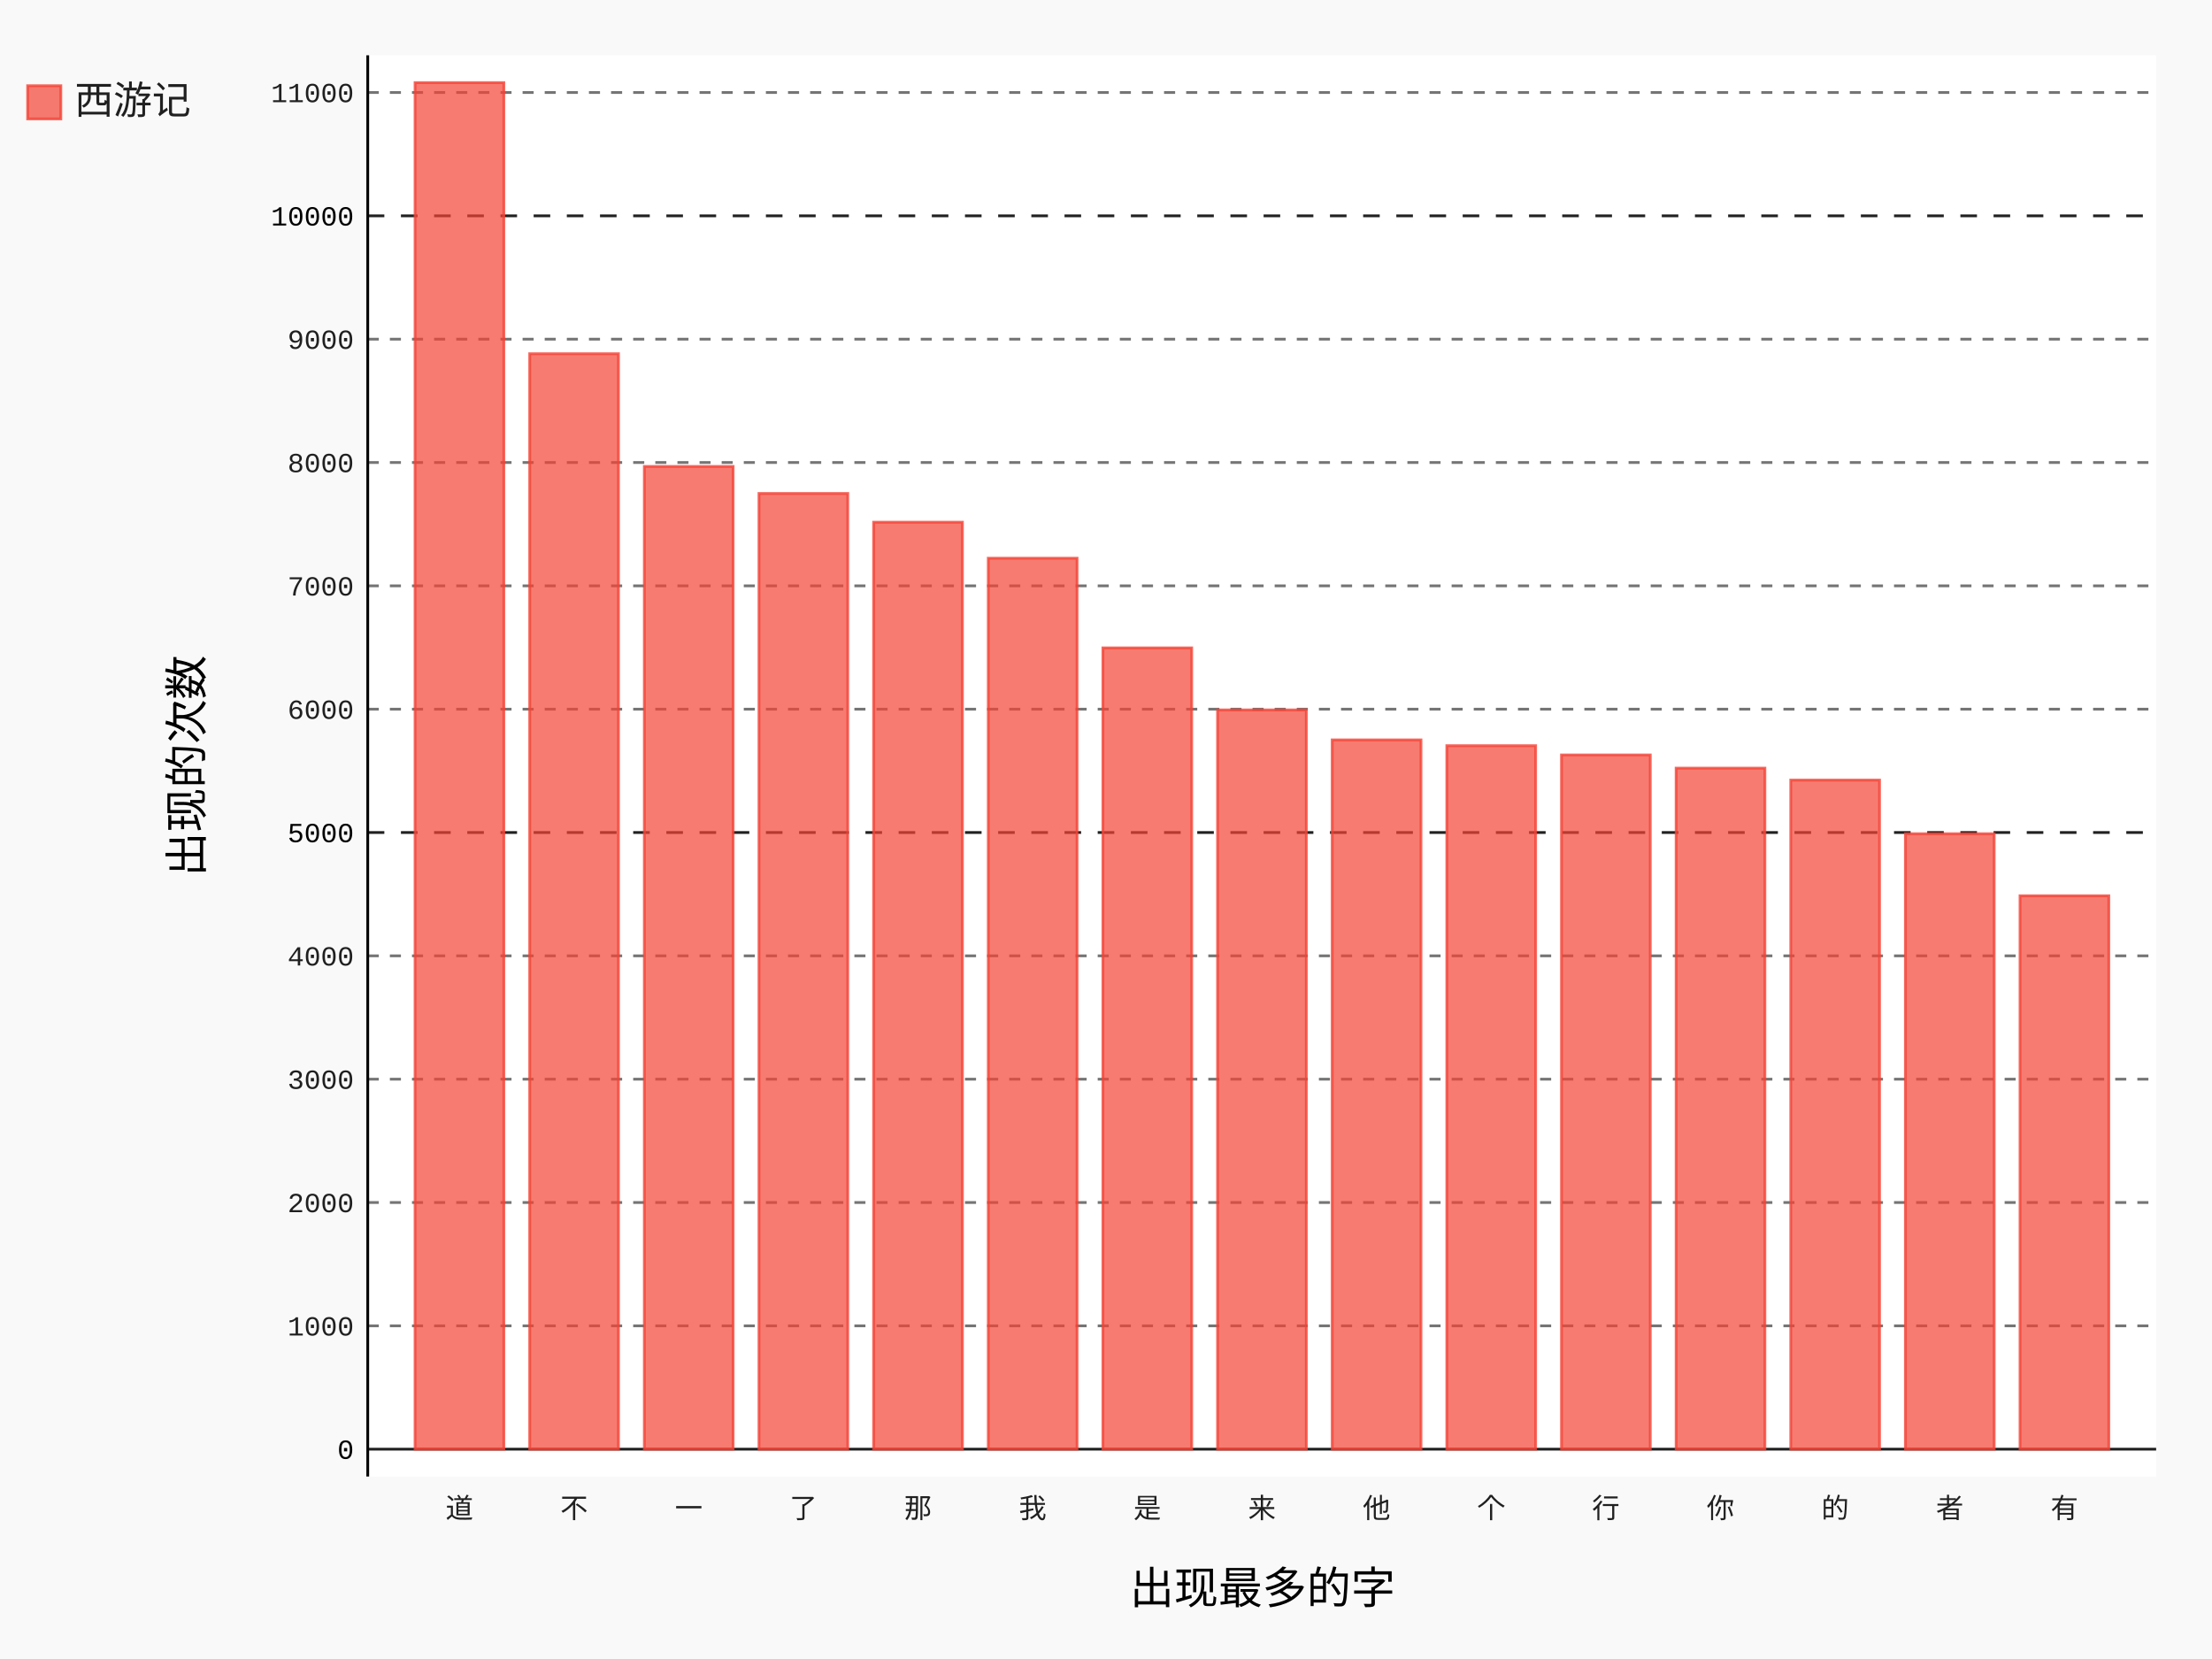
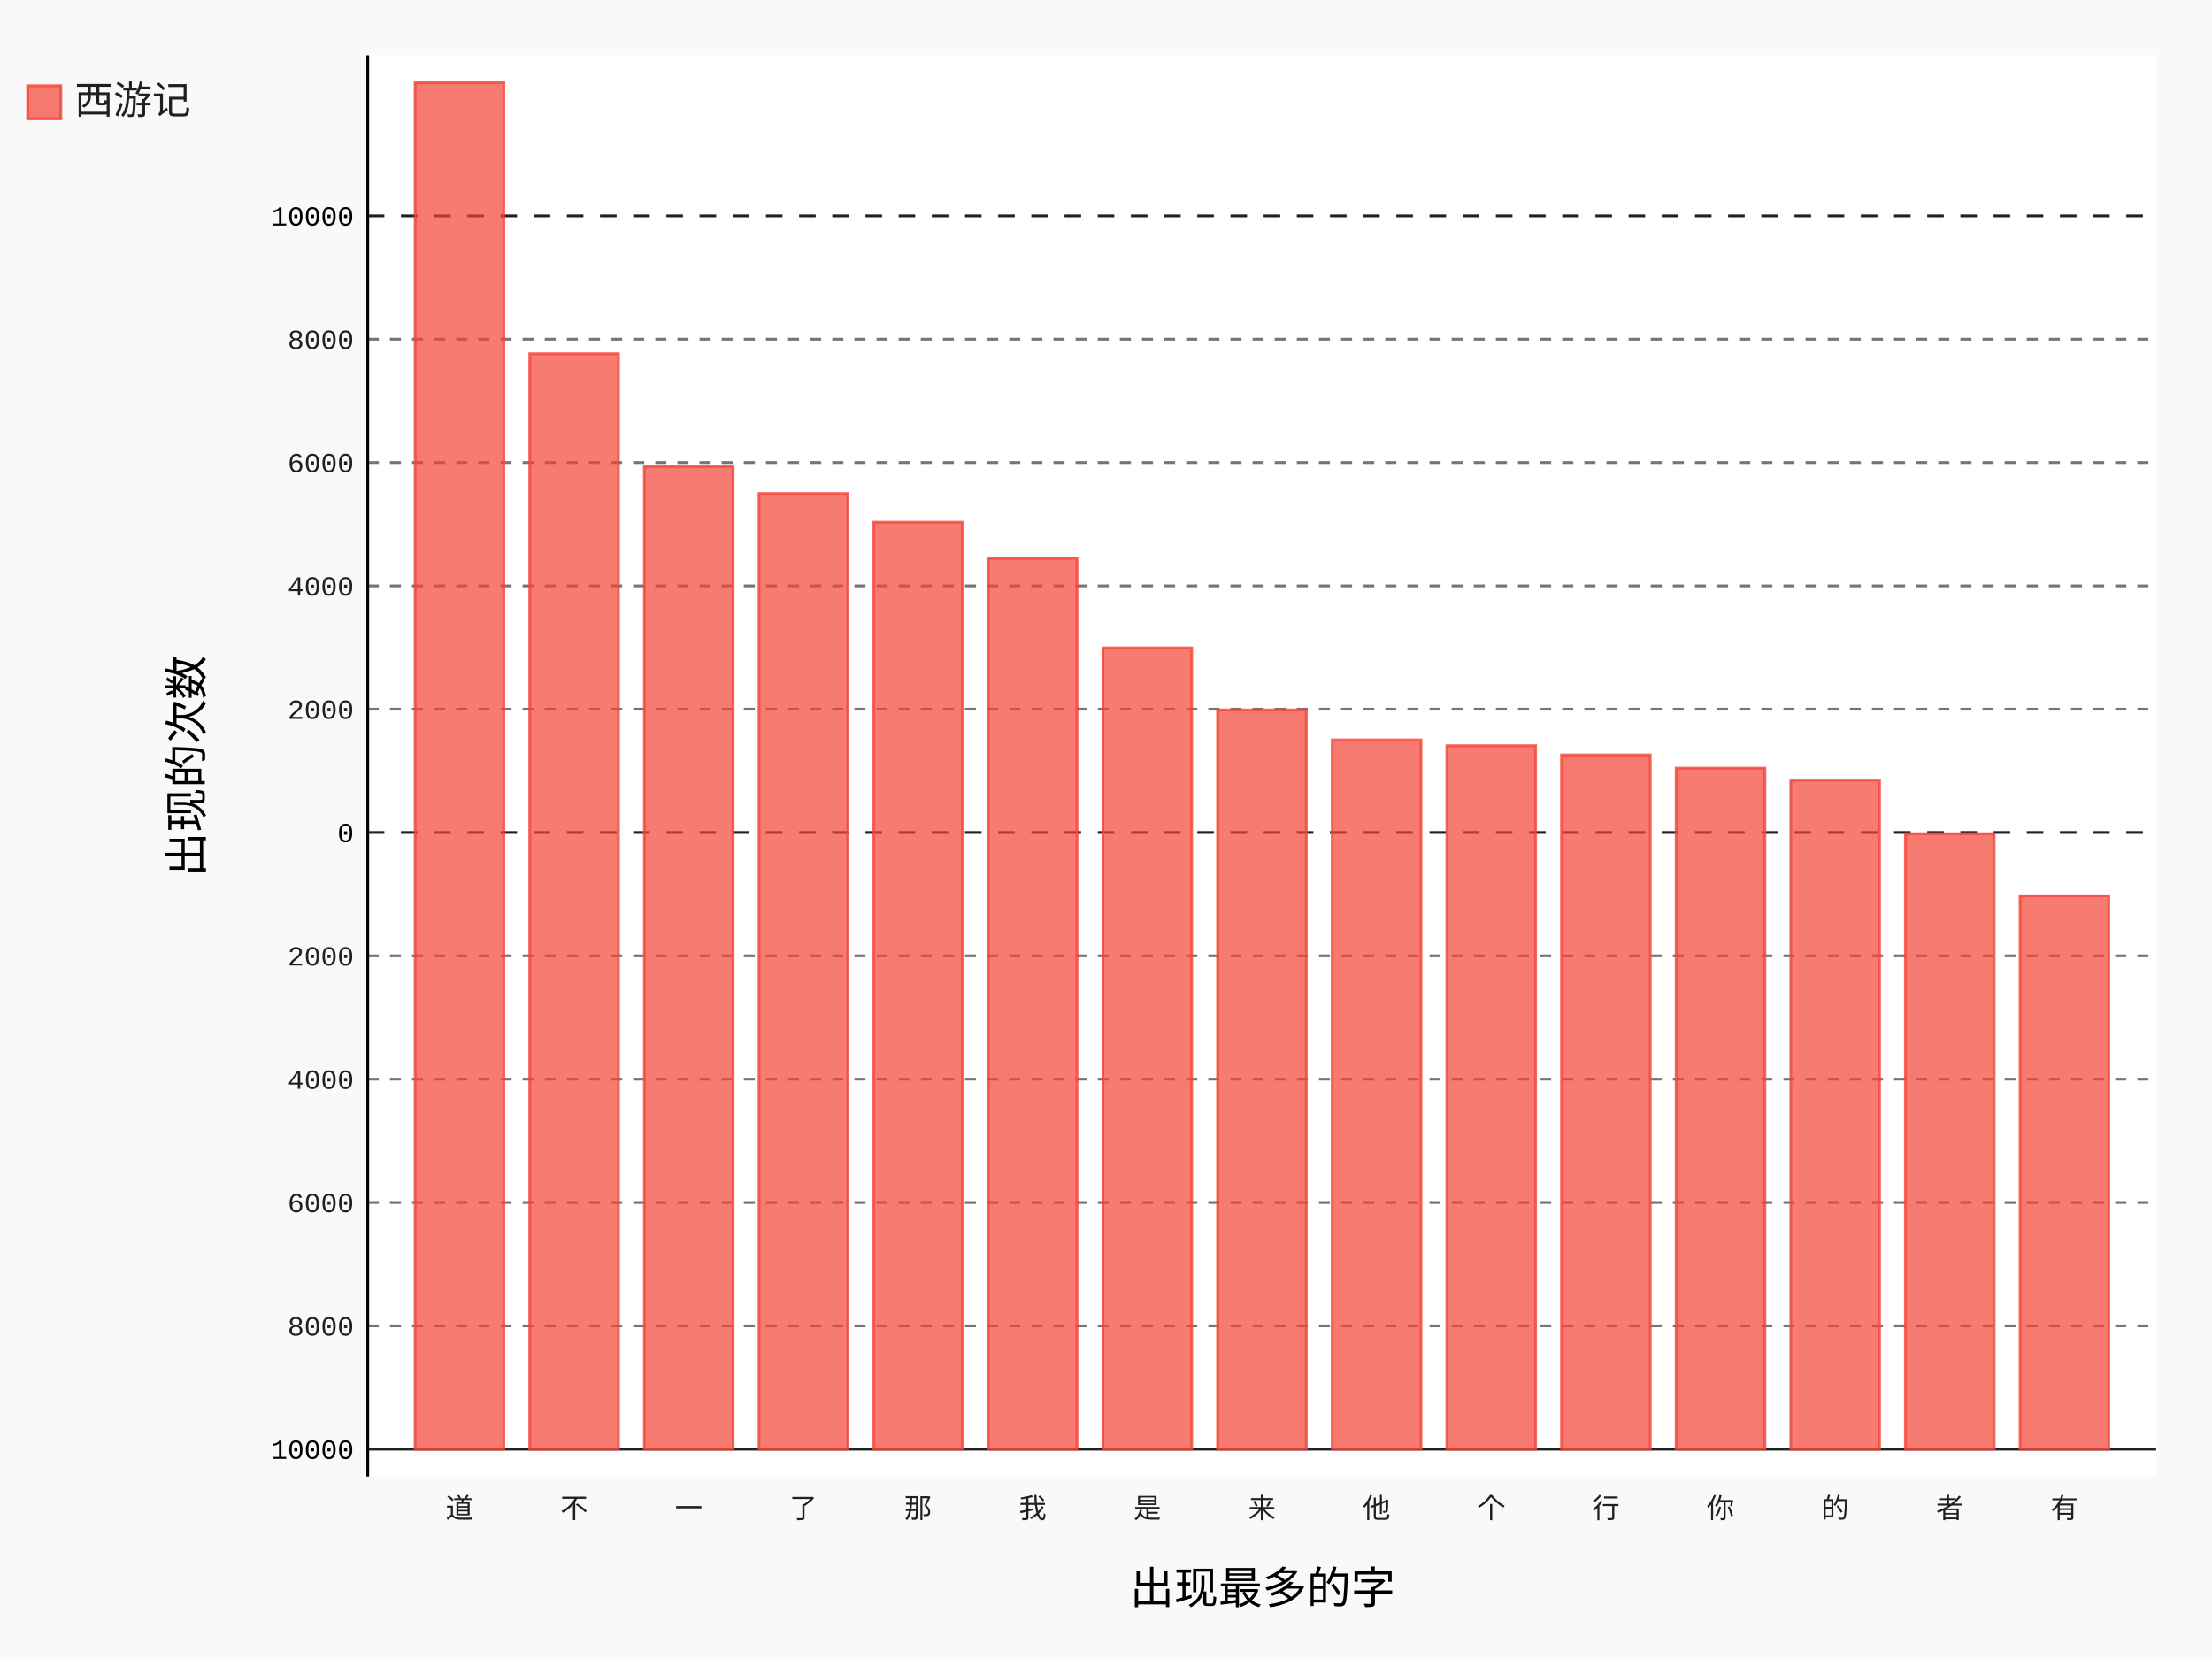
- <svg xmlns="http://www.w3.org/2000/svg" class="pygal-chart" id="chart-bed3fee8-7390-4423-b3cf-729ad2e4d759" viewBox="0 0 800 600">
+ <svg xmlns="http://www.w3.org/2000/svg" class="pygal-chart" id="chart-7e4aa370-6df7-411b-ab3e-04df3b34ec3e" viewBox="0 0 800 600">
  <defs>
-     <style type="text/css">#chart-bed3fee8-7390-4423-b3cf-729ad2e4d759{-webkit-user-select:none;-webkit-font-smoothing:antialiased;font-family:Consolas,"Liberation Mono",Menlo,Courier,monospace}#chart-bed3fee8-7390-4423-b3cf-729ad2e4d759 .title{font-family:Consolas,"Liberation Mono",Menlo,Courier,monospace;font-size:16px}#chart-bed3fee8-7390-4423-b3cf-729ad2e4d759 .legends .legend text{font-family:Consolas,"Liberation Mono",Menlo,Courier,monospace;font-size:14px}#chart-bed3fee8-7390-4423-b3cf-729ad2e4d759 .axis text{font-family:Consolas,"Liberation Mono",Menlo,Courier,monospace;font-size:10px}#chart-bed3fee8-7390-4423-b3cf-729ad2e4d759 .axis text.major{font-family:Consolas,"Liberation Mono",Menlo,Courier,monospace;font-size:10px}#chart-bed3fee8-7390-4423-b3cf-729ad2e4d759 .text-overlay text.value{font-family:Consolas,"Liberation Mono",Menlo,Courier,monospace;font-size:16px}#chart-bed3fee8-7390-4423-b3cf-729ad2e4d759 .text-overlay text.label{font-family:Consolas,"Liberation Mono",Menlo,Courier,monospace;font-size:10px}#chart-bed3fee8-7390-4423-b3cf-729ad2e4d759 .tooltip{font-family:Consolas,"Liberation Mono",Menlo,Courier,monospace;font-size:14px}#chart-bed3fee8-7390-4423-b3cf-729ad2e4d759 text.no_data{font-family:Consolas,"Liberation Mono",Menlo,Courier,monospace;font-size:64px}
- #chart-bed3fee8-7390-4423-b3cf-729ad2e4d759{background-color:rgba(249,249,249,1)}#chart-bed3fee8-7390-4423-b3cf-729ad2e4d759 path,#chart-bed3fee8-7390-4423-b3cf-729ad2e4d759 line,#chart-bed3fee8-7390-4423-b3cf-729ad2e4d759 rect,#chart-bed3fee8-7390-4423-b3cf-729ad2e4d759 circle{-webkit-transition:150ms;-moz-transition:150ms;transition:150ms}#chart-bed3fee8-7390-4423-b3cf-729ad2e4d759 .graph &gt; .background{fill:rgba(249,249,249,1)}#chart-bed3fee8-7390-4423-b3cf-729ad2e4d759 .plot &gt; .background{fill:rgba(255,255,255,1)}#chart-bed3fee8-7390-4423-b3cf-729ad2e4d759 .graph{fill:rgba(0,0,0,.87)}#chart-bed3fee8-7390-4423-b3cf-729ad2e4d759 text.no_data{fill:rgba(0,0,0,1)}#chart-bed3fee8-7390-4423-b3cf-729ad2e4d759 .title{fill:rgba(0,0,0,1)}#chart-bed3fee8-7390-4423-b3cf-729ad2e4d759 .legends .legend text{fill:rgba(0,0,0,.87)}#chart-bed3fee8-7390-4423-b3cf-729ad2e4d759 .legends .legend:hover text{fill:rgba(0,0,0,1)}#chart-bed3fee8-7390-4423-b3cf-729ad2e4d759 .axis .line{stroke:rgba(0,0,0,1)}#chart-bed3fee8-7390-4423-b3cf-729ad2e4d759 .axis .guide.line{stroke:rgba(0,0,0,.54)}#chart-bed3fee8-7390-4423-b3cf-729ad2e4d759 .axis .major.line{stroke:rgba(0,0,0,.87)}#chart-bed3fee8-7390-4423-b3cf-729ad2e4d759 .axis text.major{fill:rgba(0,0,0,1)}#chart-bed3fee8-7390-4423-b3cf-729ad2e4d759 .axis.y .guides:hover .guide.line,#chart-bed3fee8-7390-4423-b3cf-729ad2e4d759 .line-graph .axis.x .guides:hover .guide.line,#chart-bed3fee8-7390-4423-b3cf-729ad2e4d759 .stackedline-graph .axis.x .guides:hover .guide.line,#chart-bed3fee8-7390-4423-b3cf-729ad2e4d759 .xy-graph .axis.x .guides:hover .guide.line{stroke:rgba(0,0,0,1)}#chart-bed3fee8-7390-4423-b3cf-729ad2e4d759 .axis .guides:hover text{fill:rgba(0,0,0,1)}#chart-bed3fee8-7390-4423-b3cf-729ad2e4d759 .reactive{fill-opacity:.7;stroke-opacity:.8}#chart-bed3fee8-7390-4423-b3cf-729ad2e4d759 .ci{stroke:rgba(0,0,0,.87)}#chart-bed3fee8-7390-4423-b3cf-729ad2e4d759 .reactive.active,#chart-bed3fee8-7390-4423-b3cf-729ad2e4d759 .active .reactive{fill-opacity:.8;stroke-opacity:.9;stroke-width:4}#chart-bed3fee8-7390-4423-b3cf-729ad2e4d759 .ci .reactive.active{stroke-width:1.5}#chart-bed3fee8-7390-4423-b3cf-729ad2e4d759 .series text{fill:rgba(0,0,0,1)}#chart-bed3fee8-7390-4423-b3cf-729ad2e4d759 .tooltip rect{fill:rgba(255,255,255,1);stroke:rgba(0,0,0,1);-webkit-transition:opacity 150ms;-moz-transition:opacity 150ms;transition:opacity 150ms}#chart-bed3fee8-7390-4423-b3cf-729ad2e4d759 .tooltip .label{fill:rgba(0,0,0,.87)}#chart-bed3fee8-7390-4423-b3cf-729ad2e4d759 .tooltip .label{fill:rgba(0,0,0,.87)}#chart-bed3fee8-7390-4423-b3cf-729ad2e4d759 .tooltip .legend{font-size:.8em;fill:rgba(0,0,0,.54)}#chart-bed3fee8-7390-4423-b3cf-729ad2e4d759 .tooltip .x_label{font-size:.6em;fill:rgba(0,0,0,1)}#chart-bed3fee8-7390-4423-b3cf-729ad2e4d759 .tooltip .xlink{font-size:.5em;text-decoration:underline}#chart-bed3fee8-7390-4423-b3cf-729ad2e4d759 .tooltip .value{font-size:1.5em}#chart-bed3fee8-7390-4423-b3cf-729ad2e4d759 .bound{font-size:.5em}#chart-bed3fee8-7390-4423-b3cf-729ad2e4d759 .max-value{font-size:.75em;fill:rgba(0,0,0,.54)}#chart-bed3fee8-7390-4423-b3cf-729ad2e4d759 .map-element{fill:rgba(255,255,255,1);stroke:rgba(0,0,0,.54) !important}#chart-bed3fee8-7390-4423-b3cf-729ad2e4d759 .map-element .reactive{fill-opacity:inherit;stroke-opacity:inherit}#chart-bed3fee8-7390-4423-b3cf-729ad2e4d759 .color-0,#chart-bed3fee8-7390-4423-b3cf-729ad2e4d759 .color-0 a:visited{stroke:#F44336;fill:#F44336}#chart-bed3fee8-7390-4423-b3cf-729ad2e4d759 .text-overlay .color-0 text{fill:black}
- #chart-bed3fee8-7390-4423-b3cf-729ad2e4d759 text.no_data{text-anchor:middle}#chart-bed3fee8-7390-4423-b3cf-729ad2e4d759 .guide.line{fill:none}#chart-bed3fee8-7390-4423-b3cf-729ad2e4d759 .centered{text-anchor:middle}#chart-bed3fee8-7390-4423-b3cf-729ad2e4d759 .title{text-anchor:middle}#chart-bed3fee8-7390-4423-b3cf-729ad2e4d759 .legends .legend text{fill-opacity:1}#chart-bed3fee8-7390-4423-b3cf-729ad2e4d759 .axis.x text{text-anchor:middle}#chart-bed3fee8-7390-4423-b3cf-729ad2e4d759 .axis.x:not(.web) text[transform]{text-anchor:start}#chart-bed3fee8-7390-4423-b3cf-729ad2e4d759 .axis.x:not(.web) text[transform].backwards{text-anchor:end}#chart-bed3fee8-7390-4423-b3cf-729ad2e4d759 .axis.y text{text-anchor:end}#chart-bed3fee8-7390-4423-b3cf-729ad2e4d759 .axis.y text[transform].backwards{text-anchor:start}#chart-bed3fee8-7390-4423-b3cf-729ad2e4d759 .axis.y2 text{text-anchor:start}#chart-bed3fee8-7390-4423-b3cf-729ad2e4d759 .axis.y2 text[transform].backwards{text-anchor:end}#chart-bed3fee8-7390-4423-b3cf-729ad2e4d759 .axis .guide.line{stroke-dasharray:4,4}#chart-bed3fee8-7390-4423-b3cf-729ad2e4d759 .axis .major.guide.line{stroke-dasharray:6,6}#chart-bed3fee8-7390-4423-b3cf-729ad2e4d759 .horizontal .axis.y .guide.line,#chart-bed3fee8-7390-4423-b3cf-729ad2e4d759 .horizontal .axis.y2 .guide.line,#chart-bed3fee8-7390-4423-b3cf-729ad2e4d759 .vertical .axis.x .guide.line{opacity:0}#chart-bed3fee8-7390-4423-b3cf-729ad2e4d759 .horizontal .axis.always_show .guide.line,#chart-bed3fee8-7390-4423-b3cf-729ad2e4d759 .vertical .axis.always_show .guide.line{opacity:1 !important}#chart-bed3fee8-7390-4423-b3cf-729ad2e4d759 .axis.y .guides:hover .guide.line,#chart-bed3fee8-7390-4423-b3cf-729ad2e4d759 .axis.y2 .guides:hover .guide.line,#chart-bed3fee8-7390-4423-b3cf-729ad2e4d759 .axis.x .guides:hover .guide.line{opacity:1}#chart-bed3fee8-7390-4423-b3cf-729ad2e4d759 .axis .guides:hover text{opacity:1}#chart-bed3fee8-7390-4423-b3cf-729ad2e4d759 .nofill{fill:none}#chart-bed3fee8-7390-4423-b3cf-729ad2e4d759 .subtle-fill{fill-opacity:.2}#chart-bed3fee8-7390-4423-b3cf-729ad2e4d759 .dot{stroke-width:1px;fill-opacity:1}#chart-bed3fee8-7390-4423-b3cf-729ad2e4d759 .dot.active{stroke-width:5px}#chart-bed3fee8-7390-4423-b3cf-729ad2e4d759 .dot.negative{fill:transparent}#chart-bed3fee8-7390-4423-b3cf-729ad2e4d759 text,#chart-bed3fee8-7390-4423-b3cf-729ad2e4d759 tspan{stroke:none !important}#chart-bed3fee8-7390-4423-b3cf-729ad2e4d759 .series text.active{opacity:1}#chart-bed3fee8-7390-4423-b3cf-729ad2e4d759 .tooltip rect{fill-opacity:.95;stroke-width:.5}#chart-bed3fee8-7390-4423-b3cf-729ad2e4d759 .tooltip text{fill-opacity:1}#chart-bed3fee8-7390-4423-b3cf-729ad2e4d759 .showable{visibility:hidden}#chart-bed3fee8-7390-4423-b3cf-729ad2e4d759 .showable.shown{visibility:visible}#chart-bed3fee8-7390-4423-b3cf-729ad2e4d759 .gauge-background{fill:rgba(229,229,229,1);stroke:none}#chart-bed3fee8-7390-4423-b3cf-729ad2e4d759 .bg-lines{stroke:rgba(249,249,249,1);stroke-width:2px}</style>
+     <style type="text/css">#chart-7e4aa370-6df7-411b-ab3e-04df3b34ec3e{-webkit-user-select:none;-webkit-font-smoothing:antialiased;font-family:Consolas,"Liberation Mono",Menlo,Courier,monospace}#chart-7e4aa370-6df7-411b-ab3e-04df3b34ec3e .title{font-family:Consolas,"Liberation Mono",Menlo,Courier,monospace;font-size:16px}#chart-7e4aa370-6df7-411b-ab3e-04df3b34ec3e .legends .legend text{font-family:Consolas,"Liberation Mono",Menlo,Courier,monospace;font-size:14px}#chart-7e4aa370-6df7-411b-ab3e-04df3b34ec3e .axis text{font-family:Consolas,"Liberation Mono",Menlo,Courier,monospace;font-size:10px}#chart-7e4aa370-6df7-411b-ab3e-04df3b34ec3e .axis text.major{font-family:Consolas,"Liberation Mono",Menlo,Courier,monospace;font-size:10px}#chart-7e4aa370-6df7-411b-ab3e-04df3b34ec3e .text-overlay text.value{font-family:Consolas,"Liberation Mono",Menlo,Courier,monospace;font-size:16px}#chart-7e4aa370-6df7-411b-ab3e-04df3b34ec3e .text-overlay text.label{font-family:Consolas,"Liberation Mono",Menlo,Courier,monospace;font-size:10px}#chart-7e4aa370-6df7-411b-ab3e-04df3b34ec3e .tooltip{font-family:Consolas,"Liberation Mono",Menlo,Courier,monospace;font-size:14px}#chart-7e4aa370-6df7-411b-ab3e-04df3b34ec3e text.no_data{font-family:Consolas,"Liberation Mono",Menlo,Courier,monospace;font-size:64px}
+ #chart-7e4aa370-6df7-411b-ab3e-04df3b34ec3e{background-color:rgba(249,249,249,1)}#chart-7e4aa370-6df7-411b-ab3e-04df3b34ec3e path,#chart-7e4aa370-6df7-411b-ab3e-04df3b34ec3e line,#chart-7e4aa370-6df7-411b-ab3e-04df3b34ec3e rect,#chart-7e4aa370-6df7-411b-ab3e-04df3b34ec3e circle{-webkit-transition:150ms;-moz-transition:150ms;transition:150ms}#chart-7e4aa370-6df7-411b-ab3e-04df3b34ec3e .graph &gt; .background{fill:rgba(249,249,249,1)}#chart-7e4aa370-6df7-411b-ab3e-04df3b34ec3e .plot &gt; .background{fill:rgba(255,255,255,1)}#chart-7e4aa370-6df7-411b-ab3e-04df3b34ec3e .graph{fill:rgba(0,0,0,.87)}#chart-7e4aa370-6df7-411b-ab3e-04df3b34ec3e text.no_data{fill:rgba(0,0,0,1)}#chart-7e4aa370-6df7-411b-ab3e-04df3b34ec3e .title{fill:rgba(0,0,0,1)}#chart-7e4aa370-6df7-411b-ab3e-04df3b34ec3e .legends .legend text{fill:rgba(0,0,0,.87)}#chart-7e4aa370-6df7-411b-ab3e-04df3b34ec3e .legends .legend:hover text{fill:rgba(0,0,0,1)}#chart-7e4aa370-6df7-411b-ab3e-04df3b34ec3e .axis .line{stroke:rgba(0,0,0,1)}#chart-7e4aa370-6df7-411b-ab3e-04df3b34ec3e .axis .guide.line{stroke:rgba(0,0,0,.54)}#chart-7e4aa370-6df7-411b-ab3e-04df3b34ec3e .axis .major.line{stroke:rgba(0,0,0,.87)}#chart-7e4aa370-6df7-411b-ab3e-04df3b34ec3e .axis text.major{fill:rgba(0,0,0,1)}#chart-7e4aa370-6df7-411b-ab3e-04df3b34ec3e .axis.y .guides:hover .guide.line,#chart-7e4aa370-6df7-411b-ab3e-04df3b34ec3e .line-graph .axis.x .guides:hover .guide.line,#chart-7e4aa370-6df7-411b-ab3e-04df3b34ec3e .stackedline-graph .axis.x .guides:hover .guide.line,#chart-7e4aa370-6df7-411b-ab3e-04df3b34ec3e .xy-graph .axis.x .guides:hover .guide.line{stroke:rgba(0,0,0,1)}#chart-7e4aa370-6df7-411b-ab3e-04df3b34ec3e .axis .guides:hover text{fill:rgba(0,0,0,1)}#chart-7e4aa370-6df7-411b-ab3e-04df3b34ec3e .reactive{fill-opacity:.7;stroke-opacity:.8}#chart-7e4aa370-6df7-411b-ab3e-04df3b34ec3e .ci{stroke:rgba(0,0,0,.87)}#chart-7e4aa370-6df7-411b-ab3e-04df3b34ec3e .reactive.active,#chart-7e4aa370-6df7-411b-ab3e-04df3b34ec3e .active .reactive{fill-opacity:.8;stroke-opacity:.9;stroke-width:4}#chart-7e4aa370-6df7-411b-ab3e-04df3b34ec3e .ci .reactive.active{stroke-width:1.5}#chart-7e4aa370-6df7-411b-ab3e-04df3b34ec3e .series text{fill:rgba(0,0,0,1)}#chart-7e4aa370-6df7-411b-ab3e-04df3b34ec3e .tooltip rect{fill:rgba(255,255,255,1);stroke:rgba(0,0,0,1);-webkit-transition:opacity 150ms;-moz-transition:opacity 150ms;transition:opacity 150ms}#chart-7e4aa370-6df7-411b-ab3e-04df3b34ec3e .tooltip .label{fill:rgba(0,0,0,.87)}#chart-7e4aa370-6df7-411b-ab3e-04df3b34ec3e .tooltip .label{fill:rgba(0,0,0,.87)}#chart-7e4aa370-6df7-411b-ab3e-04df3b34ec3e .tooltip .legend{font-size:.8em;fill:rgba(0,0,0,.54)}#chart-7e4aa370-6df7-411b-ab3e-04df3b34ec3e .tooltip .x_label{font-size:.6em;fill:rgba(0,0,0,1)}#chart-7e4aa370-6df7-411b-ab3e-04df3b34ec3e .tooltip .xlink{font-size:.5em;text-decoration:underline}#chart-7e4aa370-6df7-411b-ab3e-04df3b34ec3e .tooltip .value{font-size:1.5em}#chart-7e4aa370-6df7-411b-ab3e-04df3b34ec3e .bound{font-size:.5em}#chart-7e4aa370-6df7-411b-ab3e-04df3b34ec3e .max-value{font-size:.75em;fill:rgba(0,0,0,.54)}#chart-7e4aa370-6df7-411b-ab3e-04df3b34ec3e .map-element{fill:rgba(255,255,255,1);stroke:rgba(0,0,0,.54) !important}#chart-7e4aa370-6df7-411b-ab3e-04df3b34ec3e .map-element .reactive{fill-opacity:inherit;stroke-opacity:inherit}#chart-7e4aa370-6df7-411b-ab3e-04df3b34ec3e .color-0,#chart-7e4aa370-6df7-411b-ab3e-04df3b34ec3e .color-0 a:visited{stroke:#F44336;fill:#F44336}#chart-7e4aa370-6df7-411b-ab3e-04df3b34ec3e .text-overlay .color-0 text{fill:black}
+ #chart-7e4aa370-6df7-411b-ab3e-04df3b34ec3e text.no_data{text-anchor:middle}#chart-7e4aa370-6df7-411b-ab3e-04df3b34ec3e .guide.line{fill:none}#chart-7e4aa370-6df7-411b-ab3e-04df3b34ec3e .centered{text-anchor:middle}#chart-7e4aa370-6df7-411b-ab3e-04df3b34ec3e .title{text-anchor:middle}#chart-7e4aa370-6df7-411b-ab3e-04df3b34ec3e .legends .legend text{fill-opacity:1}#chart-7e4aa370-6df7-411b-ab3e-04df3b34ec3e .axis.x text{text-anchor:middle}#chart-7e4aa370-6df7-411b-ab3e-04df3b34ec3e .axis.x:not(.web) text[transform]{text-anchor:start}#chart-7e4aa370-6df7-411b-ab3e-04df3b34ec3e .axis.x:not(.web) text[transform].backwards{text-anchor:end}#chart-7e4aa370-6df7-411b-ab3e-04df3b34ec3e .axis.y text{text-anchor:end}#chart-7e4aa370-6df7-411b-ab3e-04df3b34ec3e .axis.y text[transform].backwards{text-anchor:start}#chart-7e4aa370-6df7-411b-ab3e-04df3b34ec3e .axis.y2 text{text-anchor:start}#chart-7e4aa370-6df7-411b-ab3e-04df3b34ec3e .axis.y2 text[transform].backwards{text-anchor:end}#chart-7e4aa370-6df7-411b-ab3e-04df3b34ec3e .axis .guide.line{stroke-dasharray:4,4}#chart-7e4aa370-6df7-411b-ab3e-04df3b34ec3e .axis .major.guide.line{stroke-dasharray:6,6}#chart-7e4aa370-6df7-411b-ab3e-04df3b34ec3e .horizontal .axis.y .guide.line,#chart-7e4aa370-6df7-411b-ab3e-04df3b34ec3e .horizontal .axis.y2 .guide.line,#chart-7e4aa370-6df7-411b-ab3e-04df3b34ec3e .vertical .axis.x .guide.line{opacity:0}#chart-7e4aa370-6df7-411b-ab3e-04df3b34ec3e .horizontal .axis.always_show .guide.line,#chart-7e4aa370-6df7-411b-ab3e-04df3b34ec3e .vertical .axis.always_show .guide.line{opacity:1 !important}#chart-7e4aa370-6df7-411b-ab3e-04df3b34ec3e .axis.y .guides:hover .guide.line,#chart-7e4aa370-6df7-411b-ab3e-04df3b34ec3e .axis.y2 .guides:hover .guide.line,#chart-7e4aa370-6df7-411b-ab3e-04df3b34ec3e .axis.x .guides:hover .guide.line{opacity:1}#chart-7e4aa370-6df7-411b-ab3e-04df3b34ec3e .axis .guides:hover text{opacity:1}#chart-7e4aa370-6df7-411b-ab3e-04df3b34ec3e .nofill{fill:none}#chart-7e4aa370-6df7-411b-ab3e-04df3b34ec3e .subtle-fill{fill-opacity:.2}#chart-7e4aa370-6df7-411b-ab3e-04df3b34ec3e .dot{stroke-width:1px;fill-opacity:1}#chart-7e4aa370-6df7-411b-ab3e-04df3b34ec3e .dot.active{stroke-width:5px}#chart-7e4aa370-6df7-411b-ab3e-04df3b34ec3e .dot.negative{fill:transparent}#chart-7e4aa370-6df7-411b-ab3e-04df3b34ec3e text,#chart-7e4aa370-6df7-411b-ab3e-04df3b34ec3e tspan{stroke:none !important}#chart-7e4aa370-6df7-411b-ab3e-04df3b34ec3e .series text.active{opacity:1}#chart-7e4aa370-6df7-411b-ab3e-04df3b34ec3e .tooltip rect{fill-opacity:.95;stroke-width:.5}#chart-7e4aa370-6df7-411b-ab3e-04df3b34ec3e .tooltip text{fill-opacity:1}#chart-7e4aa370-6df7-411b-ab3e-04df3b34ec3e .showable{visibility:hidden}#chart-7e4aa370-6df7-411b-ab3e-04df3b34ec3e .showable.shown{visibility:visible}#chart-7e4aa370-6df7-411b-ab3e-04df3b34ec3e .gauge-background{fill:rgba(229,229,229,1);stroke:none}#chart-7e4aa370-6df7-411b-ab3e-04df3b34ec3e .bg-lines{stroke:rgba(249,249,249,1);stroke-width:2px}</style>
  </defs>
  <g class="graph bar-graph vertical">
    <rect class="background" height="600" width="800" x="0" y="0" />
    <g class="plot" transform="translate(133, 20)">
      <rect class="background" height="514" width="646.8" x="0" y="0" />
      <g class="axis y always_show">
        <g class="guides">
-           <path class="axis major line" d="M0 504.115 h646.8" />
-           <text class="major" x="-5" y="507.615">0</text>
+           <path class="major line" d="M0 504.115 h646.8" />
+           <text class="major" x="-5" y="507.615">10000</text>
        </g>
        <g class="guides">
          <path class="guide line" d="M0 459.51 h646.8" />
-           <text class="" x="-5" y="463.01">1000</text>
+           <text class="" x="-5" y="463.01">8000</text>
        </g>
        <g class="guides">
          <path class="guide line" d="M0 414.904 h646.8" />
-           <text class="" x="-5" y="418.404">2000</text>
+           <text class="" x="-5" y="418.404">6000</text>
        </g>
        <g class="guides">
          <path class="guide line" d="M0 370.298 h646.8" />
-           <text class="" x="-5" y="373.798">3000</text>
+           <text class="" x="-5" y="373.798">4000</text>
        </g>
        <g class="guides">
          <path class="guide line" d="M0 325.693 h646.8" />
-           <text class="" x="-5" y="329.193">4000</text>
+           <text class="" x="-5" y="329.193">2000</text>
        </g>
        <g class="guides">
-           <path class="major guide line" d="M0 281.087 h646.8" />
-           <text class="major" x="-5" y="284.587">5000</text>
+           <path class="axis major guide line" d="M0 281.087 h646.8" />
+           <text class="major" x="-5" y="284.587">0</text>
        </g>
        <g class="guides">
          <path class="guide line" d="M0 236.481 h646.8" />
-           <text class="" x="-5" y="239.981">6000</text>
+           <text class="" x="-5" y="239.981">2000</text>
        </g>
        <g class="guides">
          <path class="guide line" d="M0 191.876 h646.8" />
-           <text class="" x="-5" y="195.376">7000</text>
+           <text class="" x="-5" y="195.376">4000</text>
        </g>
        <g class="guides">
          <path class="guide line" d="M0 147.27 h646.8" />
-           <text class="" x="-5" y="150.77">8000</text>
+           <text class="" x="-5" y="150.77">6000</text>
        </g>
        <g class="guides">
          <path class="guide line" d="M0 102.664 h646.8" />
-           <text class="" x="-5" y="106.164">9000</text>
+           <text class="" x="-5" y="106.164">8000</text>
        </g>
        <g class="guides">
          <path class="major guide line" d="M0 58.059 h646.8" />
          <text class="major" x="-5" y="61.559">10000</text>
-         </g>
-         <g class="guides">
-           <path class="guide line" d="M0 13.453 h646.8" />
-           <text class="" x="-5" y="16.953">11000</text>
        </g>
      </g>
      <g class="axis x">
        <path class="line" d="M0 0 v514" />
        <g class="guides">
          <path class="guide line" d="M33.169 0 v514" />
          <text class="" x="33.169" y="529.0">道</text>
        </g>
        <g class="guides">
          <path class="guide line" d="M74.631 0 v514" />
          <text class="" x="74.631" y="529.0">不</text>
        </g>
        <g class="guides">
          <path class="guide line" d="M116.092 0 v514" />
          <text class="" x="116.092" y="529.0">一</text>
        </g>
        <g class="guides">
          <path class="guide line" d="M157.554 0 v514" />
          <text class="" x="157.554" y="529.0">了</text>
        </g>
        <g class="guides">
          <path class="guide line" d="M199.015 0 v514" />
          <text class="" x="199.015" y="529.0">那</text>
        </g>
        <g class="guides">
          <path class="guide line" d="M240.477 0 v514" />
          <text class="" x="240.477" y="529.0">我</text>
        </g>
        <g class="guides">
          <path class="guide line" d="M281.938 0 v514" />
          <text class="" x="281.938" y="529.0">是</text>
        </g>
        <g class="guides">
          <path class="guide line" d="M323.4 0 v514" />
          <text class="" x="323.4" y="529.0">来</text>
        </g>
        <g class="guides">
          <path class="guide line" d="M364.862 0 v514" />
          <text class="" x="364.862" y="529.0">他</text>
        </g>
        <g class="guides">
          <path class="guide line" d="M406.323 0 v514" />
          <text class="" x="406.323" y="529.0">个</text>
        </g>
        <g class="guides">
          <path class="guide line" d="M447.785 0 v514" />
          <text class="" x="447.785" y="529.0">行</text>
        </g>
        <g class="guides">
          <path class="guide line" d="M489.246 0 v514" />
          <text class="" x="489.246" y="529.0">你</text>
        </g>
        <g class="guides">
          <path class="guide line" d="M530.708 0 v514" />
          <text class="" x="530.708" y="529.0">的</text>
        </g>
        <g class="guides">
          <path class="guide line" d="M572.169 0 v514" />
          <text class="" x="572.169" y="529.0">者</text>
        </g>
        <g class="guides">
          <path class="guide line" d="M613.631 0 v514" />
          <text class="" x="613.631" y="529.0">有</text>
        </g>
      </g>
      <g class="series serie-0 color-0">
        <g class="bars">
          <g class="bar">
            <rect class="rect reactive tooltip-trigger" height="494.231" rx="0" ry="0" width="32.108" x="17.115" y="9.885" />
          </g>
          <g class="bar">
            <rect class="rect reactive tooltip-trigger" height="396.188" rx="0" ry="0" width="32.108" x="58.577" y="107.928" />
          </g>
          <g class="bar">
            <rect class="rect reactive tooltip-trigger" height="355.418" rx="0" ry="0" width="32.108" x="100.038" y="148.697" />
          </g>
          <g class="bar">
            <rect class="rect reactive tooltip-trigger" height="345.649" rx="0" ry="0" width="32.108" x="141.5" y="158.466" />
          </g>
          <g class="bar">
            <rect class="rect reactive tooltip-trigger" height="335.256" rx="0" ry="0" width="32.108" x="182.961" y="168.859" />
          </g>
          <g class="bar">
            <rect class="rect reactive tooltip-trigger" height="322.231" rx="0" ry="0" width="32.108" x="224.423" y="181.884" />
          </g>
          <g class="bar">
            <rect class="rect reactive tooltip-trigger" height="289.803" rx="0" ry="0" width="32.108" x="265.885" y="214.312" />
          </g>
          <g class="bar">
            <rect class="rect reactive tooltip-trigger" height="267.366" rx="0" ry="0" width="32.108" x="307.346" y="236.749" />
          </g>
          <g class="bar">
            <rect class="rect reactive tooltip-trigger" height="256.527" rx="0" ry="0" width="32.108" x="348.808" y="247.588" />
          </g>
          <g class="bar">
            <rect class="rect reactive tooltip-trigger" height="254.431" rx="0" ry="0" width="32.108" x="390.269" y="249.685" />
          </g>
          <g class="bar">
            <rect class="rect reactive tooltip-trigger" height="251.085" rx="0" ry="0" width="32.108" x="431.731" y="253.03" />
          </g>
          <g class="bar">
            <rect class="rect reactive tooltip-trigger" height="246.312" rx="0" ry="0" width="32.108" x="473.192" y="257.803" />
          </g>
          <g class="bar">
            <rect class="rect reactive tooltip-trigger" height="241.986" rx="0" ry="0" width="32.108" x="514.654" y="262.13" />
          </g>
          <g class="bar">
            <rect class="rect reactive tooltip-trigger" height="222.582" rx="0" ry="0" width="32.108" x="556.115" y="281.533" />
          </g>
          <g class="bar">
            <rect class="rect reactive tooltip-trigger" height="200.146" rx="0" ry="0" width="32.108" x="597.577" y="303.97" />
          </g>
        </g>
      </g>
    </g>
    <g class="titles">
      <text class="title" x="456.6" y="580">出现最多的字</text>
      <text class="title" transform="rotate(-90 47.2 277)" x="47.2" y="303.0">出现的次数</text>
    </g>
    <g class="plot overlay" transform="translate(133, 20)">
      <g class="series serie-0 color-0" />
    </g>
    <g class="plot text-overlay" transform="translate(133, 20)">
      <g class="series serie-0 color-0" />
    </g>
    <g class="plot tooltip-overlay" transform="translate(133, 20)">
      <g class="tooltip" style="opacity: 0" transform="translate(0 0)">
        <rect class="tooltip-box" height="0" rx="0" ry="0" width="0" />
        <g class="text" />
      </g>
    </g>
    <g class="legends" transform="translate(10, 30)">
      <g class="legend reactive activate-serie" id="activate-serie-0">
        <rect class="color-0 reactive" height="12" width="12" x="0.0" y="1.0" />
        <text x="17.0" y="11.2">西游记</text>
      </g>
    </g>
    <g class="legends" transform="translate(790, 30)" />
  </g>
</svg>
